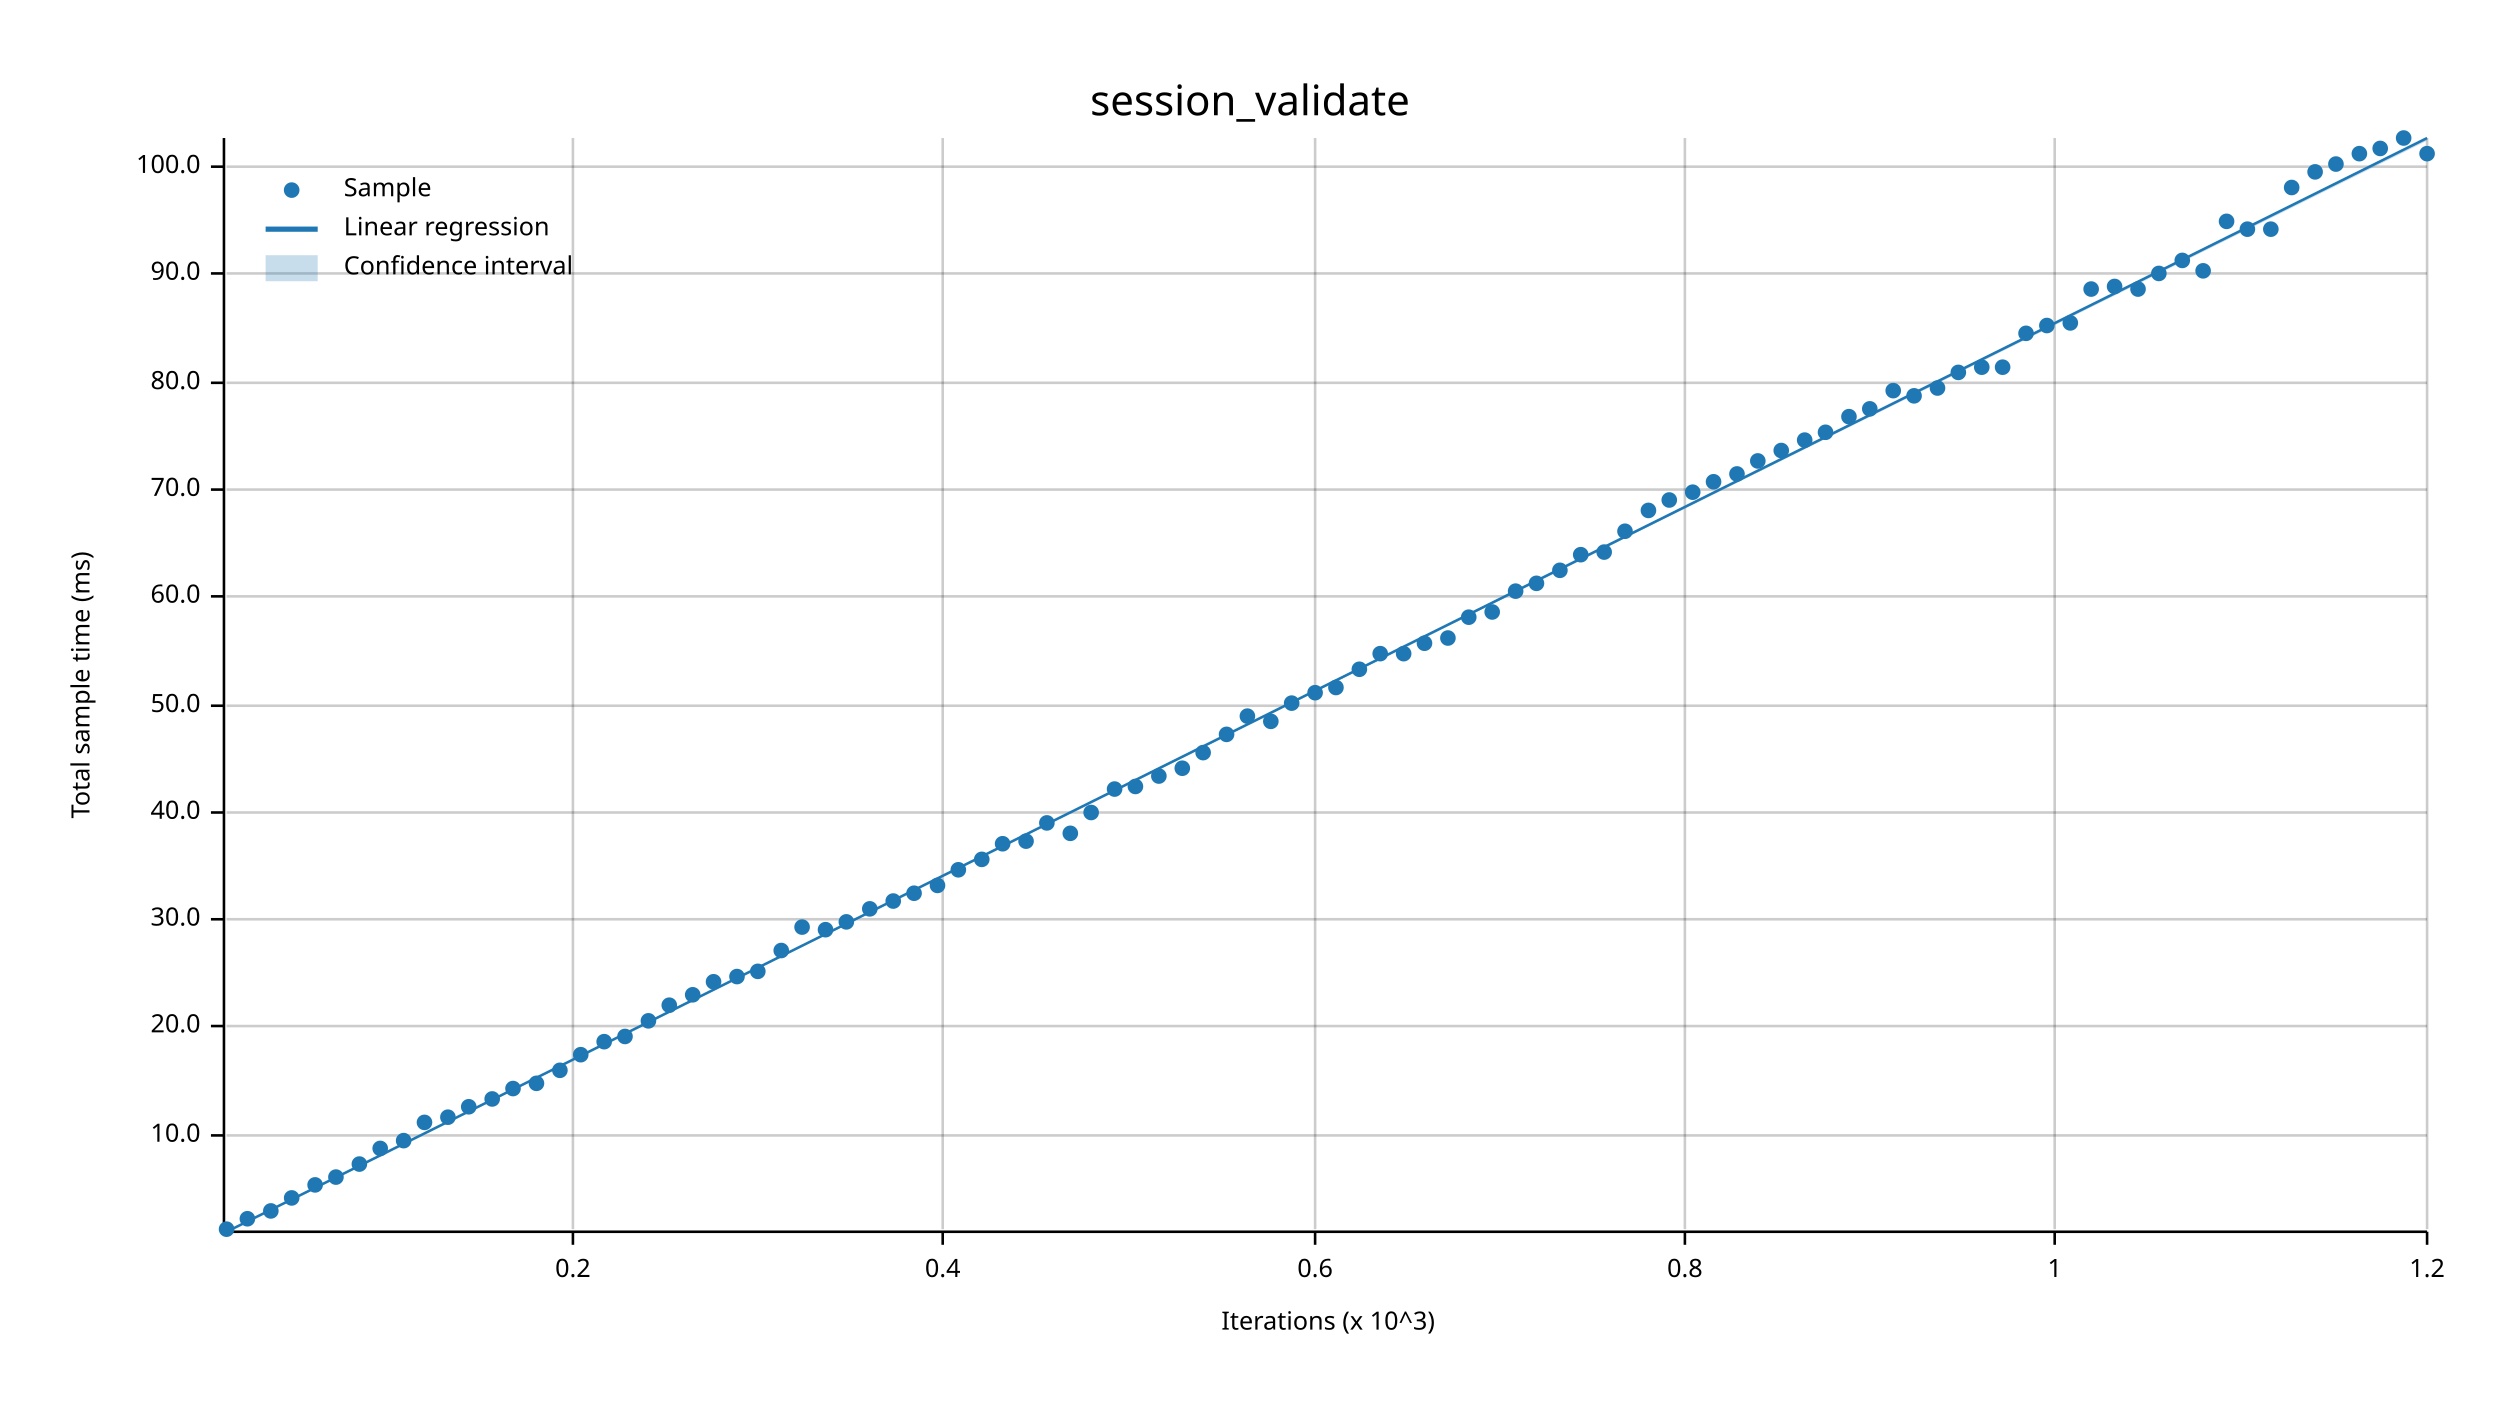
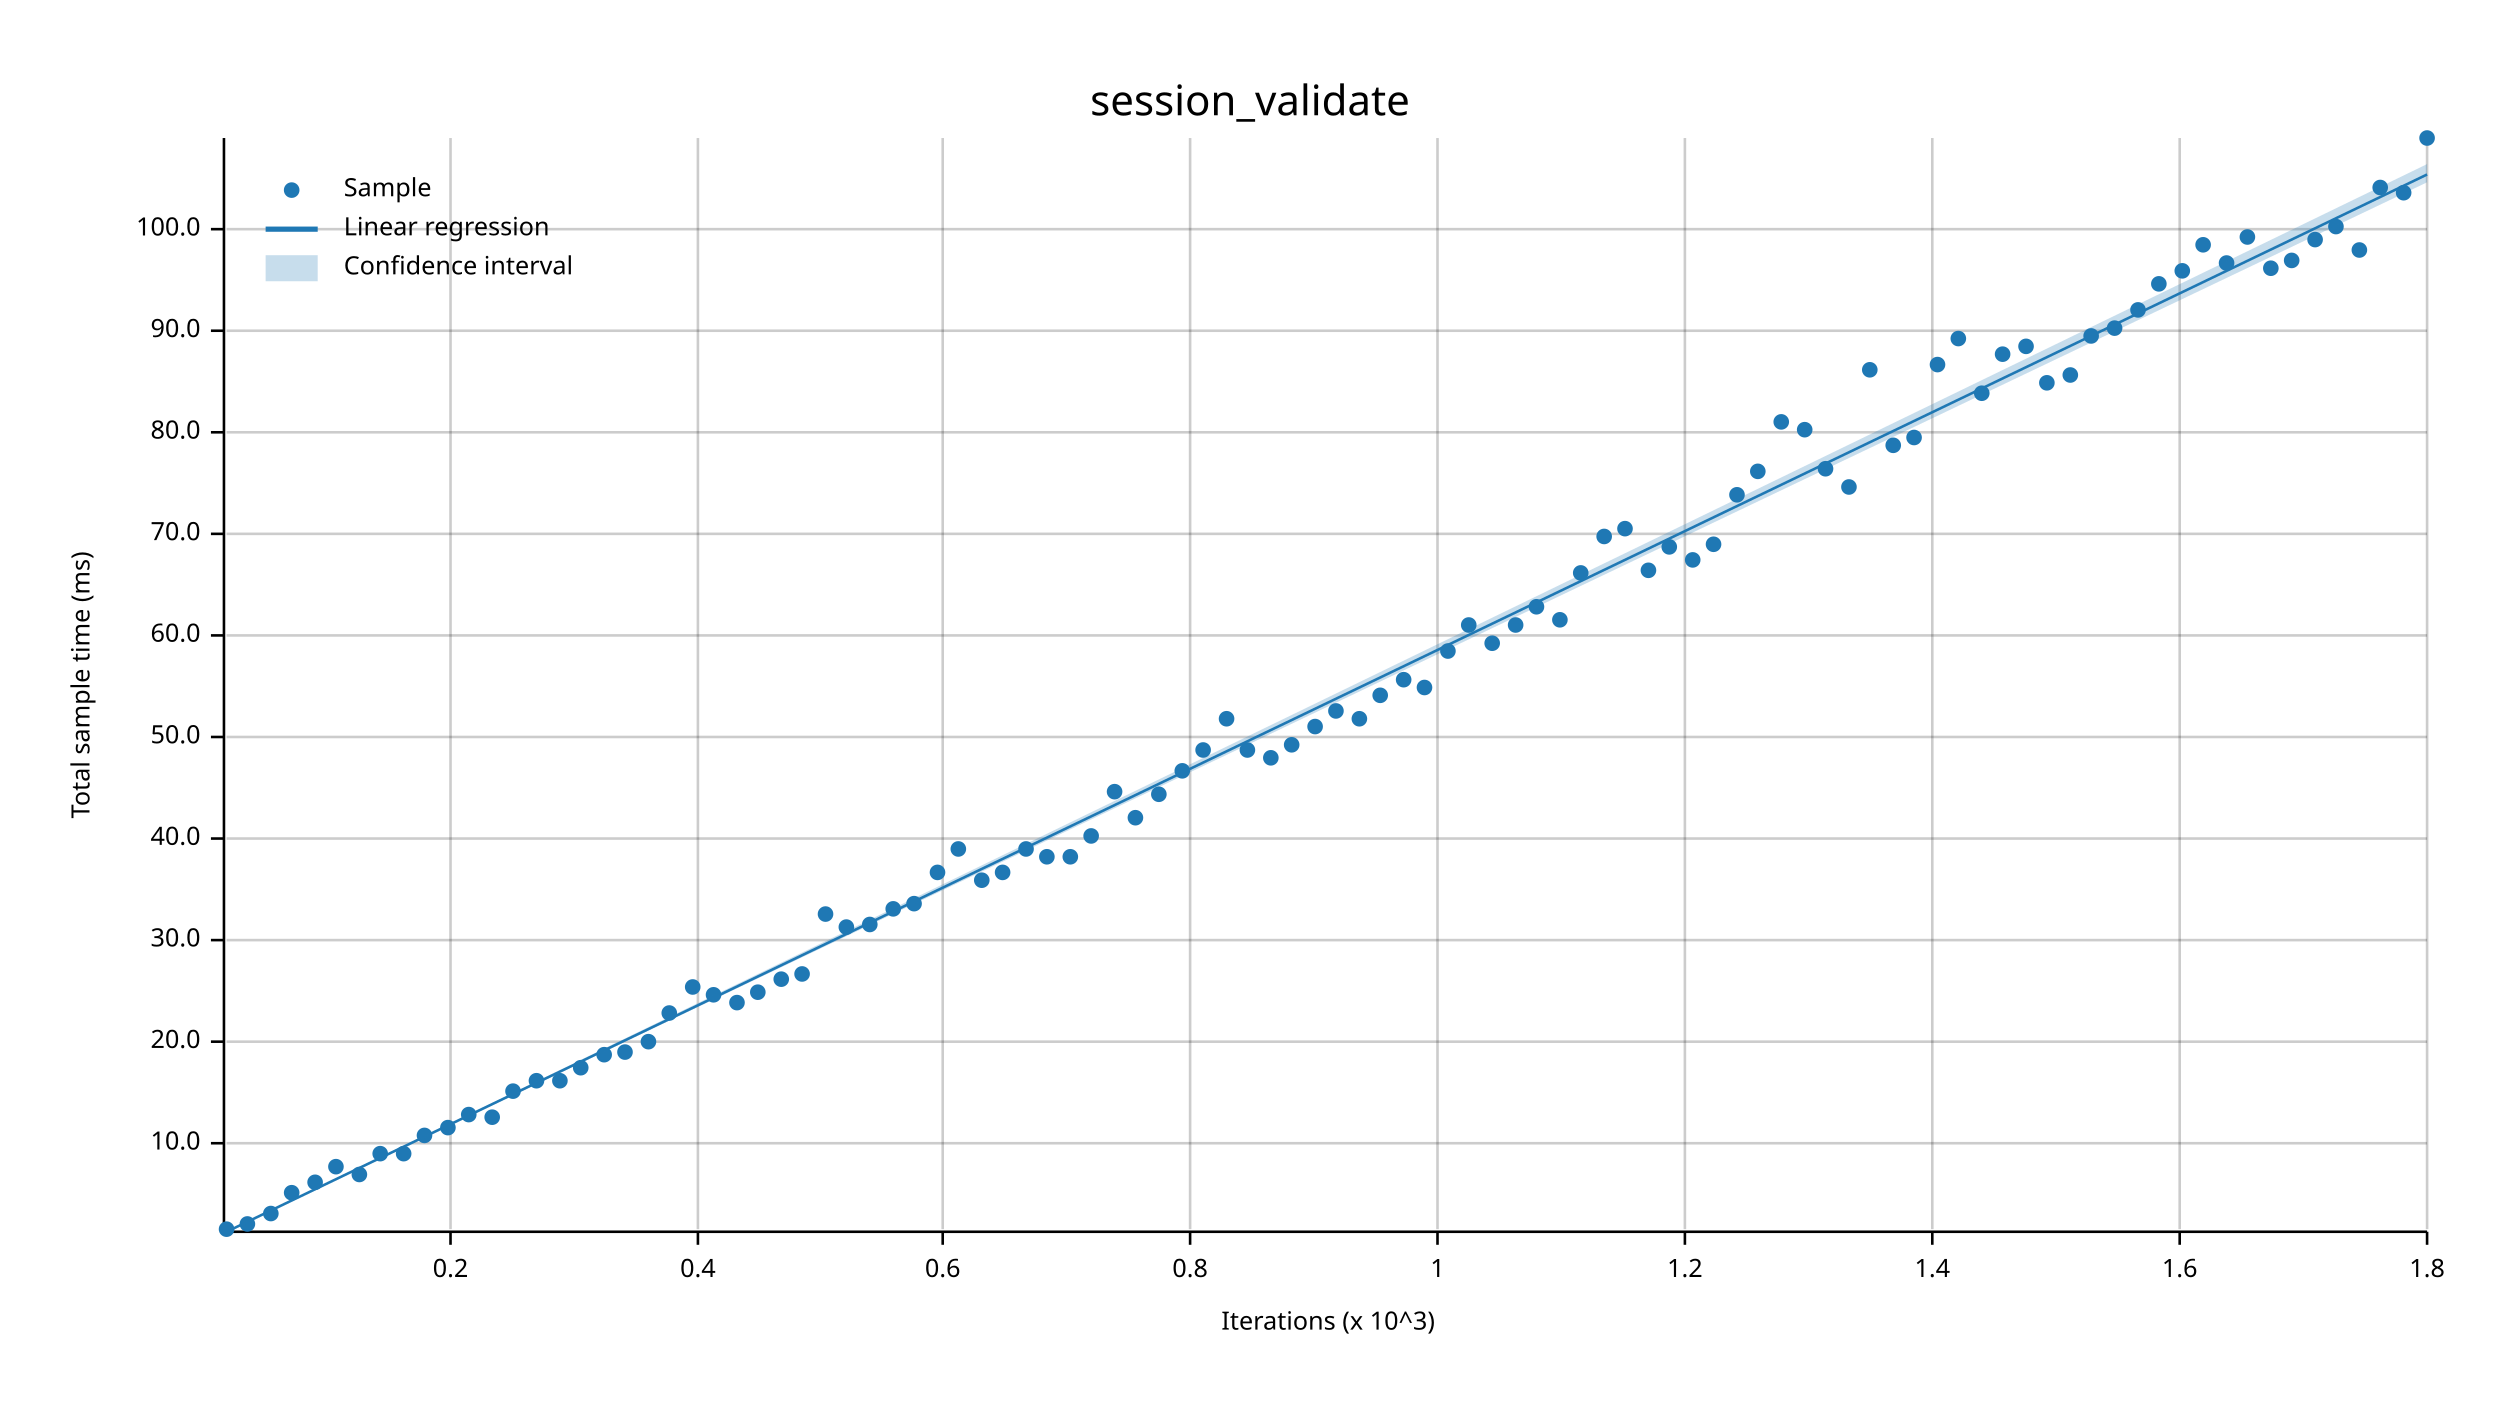
<svg xmlns="http://www.w3.org/2000/svg" width="960" height="540" viewBox="0 0 960 540">
  <text x="480" y="32" dy="0.76em" text-anchor="middle" font-family="sans-serif" font-size="16.129" opacity="1" fill="#000000">
session_validate
</text>
  <text x="27" y="263" dy="0.76em" text-anchor="middle" font-family="sans-serif" font-size="9.677" opacity="1" fill="#000000" transform="rotate(270, 27, 263)">
Total sample time (ms)
</text>
  <text x="510" y="513" dy="-0.5ex" text-anchor="middle" font-family="sans-serif" font-size="9.677" opacity="1" fill="#000000">
Iterations (x 10^3)
</text>
-   <line opacity="0.2" stroke="#000000" stroke-width="1" x1="220" y1="472" x2="220" y2="53" />
+   <line opacity="0.2" stroke="#000000" stroke-width="1" x1="173" y1="472" x2="173" y2="53" />
+   <line opacity="0.2" stroke="#000000" stroke-width="1" x1="268" y1="472" x2="268" y2="53" />
  <line opacity="0.2" stroke="#000000" stroke-width="1" x1="362" y1="472" x2="362" y2="53" />
-   <line opacity="0.2" stroke="#000000" stroke-width="1" x1="505" y1="472" x2="505" y2="53" />
+   <line opacity="0.2" stroke="#000000" stroke-width="1" x1="457" y1="472" x2="457" y2="53" />
+   <line opacity="0.2" stroke="#000000" stroke-width="1" x1="552" y1="472" x2="552" y2="53" />
  <line opacity="0.2" stroke="#000000" stroke-width="1" x1="647" y1="472" x2="647" y2="53" />
-   <line opacity="0.2" stroke="#000000" stroke-width="1" x1="789" y1="472" x2="789" y2="53" />
+   <line opacity="0.2" stroke="#000000" stroke-width="1" x1="742" y1="472" x2="742" y2="53" />
+   <line opacity="0.2" stroke="#000000" stroke-width="1" x1="837" y1="472" x2="837" y2="53" />
  <line opacity="0.2" stroke="#000000" stroke-width="1" x1="932" y1="472" x2="932" y2="53" />
-   <line opacity="0.2" stroke="#000000" stroke-width="1" x1="87" y1="436" x2="932" y2="436" />
-   <line opacity="0.2" stroke="#000000" stroke-width="1" x1="87" y1="394" x2="932" y2="394" />
-   <line opacity="0.2" stroke="#000000" stroke-width="1" x1="87" y1="353" x2="932" y2="353" />
-   <line opacity="0.2" stroke="#000000" stroke-width="1" x1="87" y1="312" x2="932" y2="312" />
-   <line opacity="0.2" stroke="#000000" stroke-width="1" x1="87" y1="271" x2="932" y2="271" />
-   <line opacity="0.2" stroke="#000000" stroke-width="1" x1="87" y1="229" x2="932" y2="229" />
-   <line opacity="0.2" stroke="#000000" stroke-width="1" x1="87" y1="188" x2="932" y2="188" />
-   <line opacity="0.2" stroke="#000000" stroke-width="1" x1="87" y1="147" x2="932" y2="147" />
-   <line opacity="0.2" stroke="#000000" stroke-width="1" x1="87" y1="105" x2="932" y2="105" />
-   <line opacity="0.2" stroke="#000000" stroke-width="1" x1="87" y1="64" x2="932" y2="64" />
+   <line opacity="0.2" stroke="#000000" stroke-width="1" x1="87" y1="439" x2="932" y2="439" />
+   <line opacity="0.2" stroke="#000000" stroke-width="1" x1="87" y1="400" x2="932" y2="400" />
+   <line opacity="0.2" stroke="#000000" stroke-width="1" x1="87" y1="361" x2="932" y2="361" />
+   <line opacity="0.2" stroke="#000000" stroke-width="1" x1="87" y1="322" x2="932" y2="322" />
+   <line opacity="0.2" stroke="#000000" stroke-width="1" x1="87" y1="283" x2="932" y2="283" />
+   <line opacity="0.2" stroke="#000000" stroke-width="1" x1="87" y1="244" x2="932" y2="244" />
+   <line opacity="0.2" stroke="#000000" stroke-width="1" x1="87" y1="205" x2="932" y2="205" />
+   <line opacity="0.2" stroke="#000000" stroke-width="1" x1="87" y1="166" x2="932" y2="166" />
+   <line opacity="0.2" stroke="#000000" stroke-width="1" x1="87" y1="127" x2="932" y2="127" />
+   <line opacity="0.2" stroke="#000000" stroke-width="1" x1="87" y1="88" x2="932" y2="88" />
  <polyline fill="none" opacity="1" stroke="#000000" stroke-width="1" points="86,53 86,472 " />
-   <text x="77" y="436" dy="0.5ex" text-anchor="end" font-family="sans-serif" font-size="9.677" opacity="1" fill="#000000">
+   <text x="77" y="439" dy="0.5ex" text-anchor="end" font-family="sans-serif" font-size="9.677" opacity="1" fill="#000000">
10.0
</text>
-   <polyline fill="none" opacity="1" stroke="#000000" stroke-width="1" points="81,436 86,436 " />
-   <text x="77" y="394" dy="0.5ex" text-anchor="end" font-family="sans-serif" font-size="9.677" opacity="1" fill="#000000">
+   <polyline fill="none" opacity="1" stroke="#000000" stroke-width="1" points="81,439 86,439 " />
+   <text x="77" y="400" dy="0.5ex" text-anchor="end" font-family="sans-serif" font-size="9.677" opacity="1" fill="#000000">
20.0
</text>
-   <polyline fill="none" opacity="1" stroke="#000000" stroke-width="1" points="81,394 86,394 " />
-   <text x="77" y="353" dy="0.5ex" text-anchor="end" font-family="sans-serif" font-size="9.677" opacity="1" fill="#000000">
+   <polyline fill="none" opacity="1" stroke="#000000" stroke-width="1" points="81,400 86,400 " />
+   <text x="77" y="361" dy="0.5ex" text-anchor="end" font-family="sans-serif" font-size="9.677" opacity="1" fill="#000000">
30.0
</text>
-   <polyline fill="none" opacity="1" stroke="#000000" stroke-width="1" points="81,353 86,353 " />
-   <text x="77" y="312" dy="0.5ex" text-anchor="end" font-family="sans-serif" font-size="9.677" opacity="1" fill="#000000">
+   <polyline fill="none" opacity="1" stroke="#000000" stroke-width="1" points="81,361 86,361 " />
+   <text x="77" y="322" dy="0.5ex" text-anchor="end" font-family="sans-serif" font-size="9.677" opacity="1" fill="#000000">
40.0
</text>
-   <polyline fill="none" opacity="1" stroke="#000000" stroke-width="1" points="81,312 86,312 " />
-   <text x="77" y="271" dy="0.5ex" text-anchor="end" font-family="sans-serif" font-size="9.677" opacity="1" fill="#000000">
+   <polyline fill="none" opacity="1" stroke="#000000" stroke-width="1" points="81,322 86,322 " />
+   <text x="77" y="283" dy="0.5ex" text-anchor="end" font-family="sans-serif" font-size="9.677" opacity="1" fill="#000000">
50.0
</text>
-   <polyline fill="none" opacity="1" stroke="#000000" stroke-width="1" points="81,271 86,271 " />
-   <text x="77" y="229" dy="0.5ex" text-anchor="end" font-family="sans-serif" font-size="9.677" opacity="1" fill="#000000">
+   <polyline fill="none" opacity="1" stroke="#000000" stroke-width="1" points="81,283 86,283 " />
+   <text x="77" y="244" dy="0.5ex" text-anchor="end" font-family="sans-serif" font-size="9.677" opacity="1" fill="#000000">
60.0
</text>
-   <polyline fill="none" opacity="1" stroke="#000000" stroke-width="1" points="81,229 86,229 " />
-   <text x="77" y="188" dy="0.5ex" text-anchor="end" font-family="sans-serif" font-size="9.677" opacity="1" fill="#000000">
+   <polyline fill="none" opacity="1" stroke="#000000" stroke-width="1" points="81,244 86,244 " />
+   <text x="77" y="205" dy="0.5ex" text-anchor="end" font-family="sans-serif" font-size="9.677" opacity="1" fill="#000000">
70.0
</text>
-   <polyline fill="none" opacity="1" stroke="#000000" stroke-width="1" points="81,188 86,188 " />
-   <text x="77" y="147" dy="0.5ex" text-anchor="end" font-family="sans-serif" font-size="9.677" opacity="1" fill="#000000">
+   <polyline fill="none" opacity="1" stroke="#000000" stroke-width="1" points="81,205 86,205 " />
+   <text x="77" y="166" dy="0.5ex" text-anchor="end" font-family="sans-serif" font-size="9.677" opacity="1" fill="#000000">
80.0
</text>
-   <polyline fill="none" opacity="1" stroke="#000000" stroke-width="1" points="81,147 86,147 " />
-   <text x="77" y="105" dy="0.5ex" text-anchor="end" font-family="sans-serif" font-size="9.677" opacity="1" fill="#000000">
+   <polyline fill="none" opacity="1" stroke="#000000" stroke-width="1" points="81,166 86,166 " />
+   <text x="77" y="127" dy="0.5ex" text-anchor="end" font-family="sans-serif" font-size="9.677" opacity="1" fill="#000000">
90.0
</text>
-   <polyline fill="none" opacity="1" stroke="#000000" stroke-width="1" points="81,105 86,105 " />
-   <text x="77" y="64" dy="0.5ex" text-anchor="end" font-family="sans-serif" font-size="9.677" opacity="1" fill="#000000">
+   <polyline fill="none" opacity="1" stroke="#000000" stroke-width="1" points="81,127 86,127 " />
+   <text x="77" y="88" dy="0.5ex" text-anchor="end" font-family="sans-serif" font-size="9.677" opacity="1" fill="#000000">
100.0
</text>
-   <polyline fill="none" opacity="1" stroke="#000000" stroke-width="1" points="81,64 86,64 " />
+   <polyline fill="none" opacity="1" stroke="#000000" stroke-width="1" points="81,88 86,88 " />
  <polyline fill="none" opacity="1" stroke="#000000" stroke-width="1" points="87,473 932,473 " />
-   <text x="220" y="483" dy="0.76em" text-anchor="middle" font-family="sans-serif" font-size="9.677" opacity="1" fill="#000000">
+   <text x="173" y="483" dy="0.76em" text-anchor="middle" font-family="sans-serif" font-size="9.677" opacity="1" fill="#000000">
0.2
</text>
-   <polyline fill="none" opacity="1" stroke="#000000" stroke-width="1" points="220,473 220,478 " />
+   <polyline fill="none" opacity="1" stroke="#000000" stroke-width="1" points="173,473 173,478 " />
+   <text x="268" y="483" dy="0.76em" text-anchor="middle" font-family="sans-serif" font-size="9.677" opacity="1" fill="#000000">
+ 0.4
+ </text>
+   <polyline fill="none" opacity="1" stroke="#000000" stroke-width="1" points="268,473 268,478 " />
  <text x="362" y="483" dy="0.76em" text-anchor="middle" font-family="sans-serif" font-size="9.677" opacity="1" fill="#000000">
- 0.4
+ 0.6
</text>
  <polyline fill="none" opacity="1" stroke="#000000" stroke-width="1" points="362,473 362,478 " />
-   <text x="505" y="483" dy="0.76em" text-anchor="middle" font-family="sans-serif" font-size="9.677" opacity="1" fill="#000000">
- 0.6
- </text>
-   <polyline fill="none" opacity="1" stroke="#000000" stroke-width="1" points="505,473 505,478 " />
+   <text x="457" y="483" dy="0.76em" text-anchor="middle" font-family="sans-serif" font-size="9.677" opacity="1" fill="#000000">
+ 0.8
+ </text>
+   <polyline fill="none" opacity="1" stroke="#000000" stroke-width="1" points="457,473 457,478 " />
+   <text x="552" y="483" dy="0.76em" text-anchor="middle" font-family="sans-serif" font-size="9.677" opacity="1" fill="#000000">
+ 1
+ </text>
+   <polyline fill="none" opacity="1" stroke="#000000" stroke-width="1" points="552,473 552,478 " />
  <text x="647" y="483" dy="0.76em" text-anchor="middle" font-family="sans-serif" font-size="9.677" opacity="1" fill="#000000">
- 0.8
+ 1.2
</text>
  <polyline fill="none" opacity="1" stroke="#000000" stroke-width="1" points="647,473 647,478 " />
-   <text x="789" y="483" dy="0.76em" text-anchor="middle" font-family="sans-serif" font-size="9.677" opacity="1" fill="#000000">
- 1
- </text>
-   <polyline fill="none" opacity="1" stroke="#000000" stroke-width="1" points="789,473 789,478 " />
+   <text x="742" y="483" dy="0.76em" text-anchor="middle" font-family="sans-serif" font-size="9.677" opacity="1" fill="#000000">
+ 1.4
+ </text>
+   <polyline fill="none" opacity="1" stroke="#000000" stroke-width="1" points="742,473 742,478 " />
+   <text x="837" y="483" dy="0.76em" text-anchor="middle" font-family="sans-serif" font-size="9.677" opacity="1" fill="#000000">
+ 1.6
+ </text>
+   <polyline fill="none" opacity="1" stroke="#000000" stroke-width="1" points="837,473 837,478 " />
  <text x="932" y="483" dy="0.76em" text-anchor="middle" font-family="sans-serif" font-size="9.677" opacity="1" fill="#000000">
- 1.2
+ 1.8
</text>
  <polyline fill="none" opacity="1" stroke="#000000" stroke-width="1" points="932,473 932,478 " />
  <circle cx="87" cy="472" r="3" opacity="1" fill="#1F78B4" stroke="none" stroke-width="1" />
-   <circle cx="95" cy="468" r="3" opacity="1" fill="#1F78B4" stroke="none" stroke-width="1" />
-   <circle cx="104" cy="465" r="3" opacity="1" fill="#1F78B4" stroke="none" stroke-width="1" />
-   <circle cx="112" cy="460" r="3" opacity="1" fill="#1F78B4" stroke="none" stroke-width="1" />
-   <circle cx="121" cy="455" r="3" opacity="1" fill="#1F78B4" stroke="none" stroke-width="1" />
-   <circle cx="129" cy="452" r="3" opacity="1" fill="#1F78B4" stroke="none" stroke-width="1" />
-   <circle cx="138" cy="447" r="3" opacity="1" fill="#1F78B4" stroke="none" stroke-width="1" />
-   <circle cx="146" cy="441" r="3" opacity="1" fill="#1F78B4" stroke="none" stroke-width="1" />
-   <circle cx="155" cy="438" r="3" opacity="1" fill="#1F78B4" stroke="none" stroke-width="1" />
-   <circle cx="163" cy="431" r="3" opacity="1" fill="#1F78B4" stroke="none" stroke-width="1" />
-   <circle cx="172" cy="429" r="3" opacity="1" fill="#1F78B4" stroke="none" stroke-width="1" />
-   <circle cx="180" cy="425" r="3" opacity="1" fill="#1F78B4" stroke="none" stroke-width="1" />
-   <circle cx="189" cy="422" r="3" opacity="1" fill="#1F78B4" stroke="none" stroke-width="1" />
-   <circle cx="197" cy="418" r="3" opacity="1" fill="#1F78B4" stroke="none" stroke-width="1" />
-   <circle cx="206" cy="416" r="3" opacity="1" fill="#1F78B4" stroke="none" stroke-width="1" />
-   <circle cx="215" cy="411" r="3" opacity="1" fill="#1F78B4" stroke="none" stroke-width="1" />
-   <circle cx="223" cy="405" r="3" opacity="1" fill="#1F78B4" stroke="none" stroke-width="1" />
-   <circle cx="232" cy="400" r="3" opacity="1" fill="#1F78B4" stroke="none" stroke-width="1" />
-   <circle cx="240" cy="398" r="3" opacity="1" fill="#1F78B4" stroke="none" stroke-width="1" />
-   <circle cx="249" cy="392" r="3" opacity="1" fill="#1F78B4" stroke="none" stroke-width="1" />
-   <circle cx="257" cy="386" r="3" opacity="1" fill="#1F78B4" stroke="none" stroke-width="1" />
-   <circle cx="266" cy="382" r="3" opacity="1" fill="#1F78B4" stroke="none" stroke-width="1" />
-   <circle cx="274" cy="377" r="3" opacity="1" fill="#1F78B4" stroke="none" stroke-width="1" />
-   <circle cx="283" cy="375" r="3" opacity="1" fill="#1F78B4" stroke="none" stroke-width="1" />
-   <circle cx="291" cy="373" r="3" opacity="1" fill="#1F78B4" stroke="none" stroke-width="1" />
-   <circle cx="300" cy="365" r="3" opacity="1" fill="#1F78B4" stroke="none" stroke-width="1" />
-   <circle cx="308" cy="356" r="3" opacity="1" fill="#1F78B4" stroke="none" stroke-width="1" />
-   <circle cx="317" cy="357" r="3" opacity="1" fill="#1F78B4" stroke="none" stroke-width="1" />
-   <circle cx="325" cy="354" r="3" opacity="1" fill="#1F78B4" stroke="none" stroke-width="1" />
-   <circle cx="334" cy="349" r="3" opacity="1" fill="#1F78B4" stroke="none" stroke-width="1" />
-   <circle cx="343" cy="346" r="3" opacity="1" fill="#1F78B4" stroke="none" stroke-width="1" />
-   <circle cx="351" cy="343" r="3" opacity="1" fill="#1F78B4" stroke="none" stroke-width="1" />
-   <circle cx="360" cy="340" r="3" opacity="1" fill="#1F78B4" stroke="none" stroke-width="1" />
-   <circle cx="368" cy="334" r="3" opacity="1" fill="#1F78B4" stroke="none" stroke-width="1" />
-   <circle cx="377" cy="330" r="3" opacity="1" fill="#1F78B4" stroke="none" stroke-width="1" />
-   <circle cx="385" cy="324" r="3" opacity="1" fill="#1F78B4" stroke="none" stroke-width="1" />
-   <circle cx="394" cy="323" r="3" opacity="1" fill="#1F78B4" stroke="none" stroke-width="1" />
-   <circle cx="402" cy="316" r="3" opacity="1" fill="#1F78B4" stroke="none" stroke-width="1" />
-   <circle cx="411" cy="320" r="3" opacity="1" fill="#1F78B4" stroke="none" stroke-width="1" />
-   <circle cx="419" cy="312" r="3" opacity="1" fill="#1F78B4" stroke="none" stroke-width="1" />
-   <circle cx="428" cy="303" r="3" opacity="1" fill="#1F78B4" stroke="none" stroke-width="1" />
-   <circle cx="436" cy="302" r="3" opacity="1" fill="#1F78B4" stroke="none" stroke-width="1" />
-   <circle cx="445" cy="298" r="3" opacity="1" fill="#1F78B4" stroke="none" stroke-width="1" />
-   <circle cx="454" cy="295" r="3" opacity="1" fill="#1F78B4" stroke="none" stroke-width="1" />
-   <circle cx="462" cy="289" r="3" opacity="1" fill="#1F78B4" stroke="none" stroke-width="1" />
-   <circle cx="471" cy="282" r="3" opacity="1" fill="#1F78B4" stroke="none" stroke-width="1" />
-   <circle cx="479" cy="275" r="3" opacity="1" fill="#1F78B4" stroke="none" stroke-width="1" />
-   <circle cx="488" cy="277" r="3" opacity="1" fill="#1F78B4" stroke="none" stroke-width="1" />
-   <circle cx="496" cy="270" r="3" opacity="1" fill="#1F78B4" stroke="none" stroke-width="1" />
-   <circle cx="505" cy="266" r="3" opacity="1" fill="#1F78B4" stroke="none" stroke-width="1" />
-   <circle cx="513" cy="264" r="3" opacity="1" fill="#1F78B4" stroke="none" stroke-width="1" />
-   <circle cx="522" cy="257" r="3" opacity="1" fill="#1F78B4" stroke="none" stroke-width="1" />
-   <circle cx="530" cy="251" r="3" opacity="1" fill="#1F78B4" stroke="none" stroke-width="1" />
-   <circle cx="539" cy="251" r="3" opacity="1" fill="#1F78B4" stroke="none" stroke-width="1" />
-   <circle cx="547" cy="247" r="3" opacity="1" fill="#1F78B4" stroke="none" stroke-width="1" />
-   <circle cx="556" cy="245" r="3" opacity="1" fill="#1F78B4" stroke="none" stroke-width="1" />
-   <circle cx="564" cy="237" r="3" opacity="1" fill="#1F78B4" stroke="none" stroke-width="1" />
-   <circle cx="573" cy="235" r="3" opacity="1" fill="#1F78B4" stroke="none" stroke-width="1" />
-   <circle cx="582" cy="227" r="3" opacity="1" fill="#1F78B4" stroke="none" stroke-width="1" />
-   <circle cx="590" cy="224" r="3" opacity="1" fill="#1F78B4" stroke="none" stroke-width="1" />
-   <circle cx="599" cy="219" r="3" opacity="1" fill="#1F78B4" stroke="none" stroke-width="1" />
-   <circle cx="607" cy="213" r="3" opacity="1" fill="#1F78B4" stroke="none" stroke-width="1" />
-   <circle cx="616" cy="212" r="3" opacity="1" fill="#1F78B4" stroke="none" stroke-width="1" />
-   <circle cx="624" cy="204" r="3" opacity="1" fill="#1F78B4" stroke="none" stroke-width="1" />
-   <circle cx="633" cy="196" r="3" opacity="1" fill="#1F78B4" stroke="none" stroke-width="1" />
-   <circle cx="641" cy="192" r="3" opacity="1" fill="#1F78B4" stroke="none" stroke-width="1" />
-   <circle cx="650" cy="189" r="3" opacity="1" fill="#1F78B4" stroke="none" stroke-width="1" />
-   <circle cx="658" cy="185" r="3" opacity="1" fill="#1F78B4" stroke="none" stroke-width="1" />
-   <circle cx="667" cy="182" r="3" opacity="1" fill="#1F78B4" stroke="none" stroke-width="1" />
-   <circle cx="675" cy="177" r="3" opacity="1" fill="#1F78B4" stroke="none" stroke-width="1" />
-   <circle cx="684" cy="173" r="3" opacity="1" fill="#1F78B4" stroke="none" stroke-width="1" />
-   <circle cx="693" cy="169" r="3" opacity="1" fill="#1F78B4" stroke="none" stroke-width="1" />
-   <circle cx="701" cy="166" r="3" opacity="1" fill="#1F78B4" stroke="none" stroke-width="1" />
-   <circle cx="710" cy="160" r="3" opacity="1" fill="#1F78B4" stroke="none" stroke-width="1" />
-   <circle cx="718" cy="157" r="3" opacity="1" fill="#1F78B4" stroke="none" stroke-width="1" />
-   <circle cx="727" cy="150" r="3" opacity="1" fill="#1F78B4" stroke="none" stroke-width="1" />
-   <circle cx="735" cy="152" r="3" opacity="1" fill="#1F78B4" stroke="none" stroke-width="1" />
-   <circle cx="744" cy="149" r="3" opacity="1" fill="#1F78B4" stroke="none" stroke-width="1" />
-   <circle cx="752" cy="143" r="3" opacity="1" fill="#1F78B4" stroke="none" stroke-width="1" />
-   <circle cx="761" cy="141" r="3" opacity="1" fill="#1F78B4" stroke="none" stroke-width="1" />
-   <circle cx="769" cy="141" r="3" opacity="1" fill="#1F78B4" stroke="none" stroke-width="1" />
-   <circle cx="778" cy="128" r="3" opacity="1" fill="#1F78B4" stroke="none" stroke-width="1" />
-   <circle cx="786" cy="125" r="3" opacity="1" fill="#1F78B4" stroke="none" stroke-width="1" />
-   <circle cx="795" cy="124" r="3" opacity="1" fill="#1F78B4" stroke="none" stroke-width="1" />
-   <circle cx="803" cy="111" r="3" opacity="1" fill="#1F78B4" stroke="none" stroke-width="1" />
-   <circle cx="812" cy="110" r="3" opacity="1" fill="#1F78B4" stroke="none" stroke-width="1" />
-   <circle cx="821" cy="111" r="3" opacity="1" fill="#1F78B4" stroke="none" stroke-width="1" />
-   <circle cx="829" cy="105" r="3" opacity="1" fill="#1F78B4" stroke="none" stroke-width="1" />
-   <circle cx="838" cy="100" r="3" opacity="1" fill="#1F78B4" stroke="none" stroke-width="1" />
-   <circle cx="846" cy="104" r="3" opacity="1" fill="#1F78B4" stroke="none" stroke-width="1" />
-   <circle cx="855" cy="85" r="3" opacity="1" fill="#1F78B4" stroke="none" stroke-width="1" />
-   <circle cx="863" cy="88" r="3" opacity="1" fill="#1F78B4" stroke="none" stroke-width="1" />
-   <circle cx="872" cy="88" r="3" opacity="1" fill="#1F78B4" stroke="none" stroke-width="1" />
-   <circle cx="880" cy="72" r="3" opacity="1" fill="#1F78B4" stroke="none" stroke-width="1" />
-   <circle cx="889" cy="66" r="3" opacity="1" fill="#1F78B4" stroke="none" stroke-width="1" />
-   <circle cx="897" cy="63" r="3" opacity="1" fill="#1F78B4" stroke="none" stroke-width="1" />
-   <circle cx="906" cy="59" r="3" opacity="1" fill="#1F78B4" stroke="none" stroke-width="1" />
-   <circle cx="914" cy="57" r="3" opacity="1" fill="#1F78B4" stroke="none" stroke-width="1" />
-   <circle cx="923" cy="53" r="3" opacity="1" fill="#1F78B4" stroke="none" stroke-width="1" />
-   <circle cx="932" cy="59" r="3" opacity="1" fill="#1F78B4" stroke="none" stroke-width="1" />
-   <polyline fill="none" opacity="1" stroke="#1F78B4" stroke-width="1" points="87,473 932,53 " />
-   <polygon opacity="0.25" fill="#1F78B4" points="87,473 932,54 932,53 " />
+   <circle cx="95" cy="470" r="3" opacity="1" fill="#1F78B4" stroke="none" stroke-width="1" />
+   <circle cx="104" cy="466" r="3" opacity="1" fill="#1F78B4" stroke="none" stroke-width="1" />
+   <circle cx="112" cy="458" r="3" opacity="1" fill="#1F78B4" stroke="none" stroke-width="1" />
+   <circle cx="121" cy="454" r="3" opacity="1" fill="#1F78B4" stroke="none" stroke-width="1" />
+   <circle cx="129" cy="448" r="3" opacity="1" fill="#1F78B4" stroke="none" stroke-width="1" />
+   <circle cx="138" cy="451" r="3" opacity="1" fill="#1F78B4" stroke="none" stroke-width="1" />
+   <circle cx="146" cy="443" r="3" opacity="1" fill="#1F78B4" stroke="none" stroke-width="1" />
+   <circle cx="155" cy="443" r="3" opacity="1" fill="#1F78B4" stroke="none" stroke-width="1" />
+   <circle cx="163" cy="436" r="3" opacity="1" fill="#1F78B4" stroke="none" stroke-width="1" />
+   <circle cx="172" cy="433" r="3" opacity="1" fill="#1F78B4" stroke="none" stroke-width="1" />
+   <circle cx="180" cy="428" r="3" opacity="1" fill="#1F78B4" stroke="none" stroke-width="1" />
+   <circle cx="189" cy="429" r="3" opacity="1" fill="#1F78B4" stroke="none" stroke-width="1" />
+   <circle cx="197" cy="419" r="3" opacity="1" fill="#1F78B4" stroke="none" stroke-width="1" />
+   <circle cx="206" cy="415" r="3" opacity="1" fill="#1F78B4" stroke="none" stroke-width="1" />
+   <circle cx="215" cy="415" r="3" opacity="1" fill="#1F78B4" stroke="none" stroke-width="1" />
+   <circle cx="223" cy="410" r="3" opacity="1" fill="#1F78B4" stroke="none" stroke-width="1" />
+   <circle cx="232" cy="405" r="3" opacity="1" fill="#1F78B4" stroke="none" stroke-width="1" />
+   <circle cx="240" cy="404" r="3" opacity="1" fill="#1F78B4" stroke="none" stroke-width="1" />
+   <circle cx="249" cy="400" r="3" opacity="1" fill="#1F78B4" stroke="none" stroke-width="1" />
+   <circle cx="257" cy="389" r="3" opacity="1" fill="#1F78B4" stroke="none" stroke-width="1" />
+   <circle cx="266" cy="379" r="3" opacity="1" fill="#1F78B4" stroke="none" stroke-width="1" />
+   <circle cx="274" cy="382" r="3" opacity="1" fill="#1F78B4" stroke="none" stroke-width="1" />
+   <circle cx="283" cy="385" r="3" opacity="1" fill="#1F78B4" stroke="none" stroke-width="1" />
+   <circle cx="291" cy="381" r="3" opacity="1" fill="#1F78B4" stroke="none" stroke-width="1" />
+   <circle cx="300" cy="376" r="3" opacity="1" fill="#1F78B4" stroke="none" stroke-width="1" />
+   <circle cx="308" cy="374" r="3" opacity="1" fill="#1F78B4" stroke="none" stroke-width="1" />
+   <circle cx="317" cy="351" r="3" opacity="1" fill="#1F78B4" stroke="none" stroke-width="1" />
+   <circle cx="325" cy="356" r="3" opacity="1" fill="#1F78B4" stroke="none" stroke-width="1" />
+   <circle cx="334" cy="355" r="3" opacity="1" fill="#1F78B4" stroke="none" stroke-width="1" />
+   <circle cx="343" cy="349" r="3" opacity="1" fill="#1F78B4" stroke="none" stroke-width="1" />
+   <circle cx="351" cy="347" r="3" opacity="1" fill="#1F78B4" stroke="none" stroke-width="1" />
+   <circle cx="360" cy="335" r="3" opacity="1" fill="#1F78B4" stroke="none" stroke-width="1" />
+   <circle cx="368" cy="326" r="3" opacity="1" fill="#1F78B4" stroke="none" stroke-width="1" />
+   <circle cx="377" cy="338" r="3" opacity="1" fill="#1F78B4" stroke="none" stroke-width="1" />
+   <circle cx="385" cy="335" r="3" opacity="1" fill="#1F78B4" stroke="none" stroke-width="1" />
+   <circle cx="394" cy="326" r="3" opacity="1" fill="#1F78B4" stroke="none" stroke-width="1" />
+   <circle cx="402" cy="329" r="3" opacity="1" fill="#1F78B4" stroke="none" stroke-width="1" />
+   <circle cx="411" cy="329" r="3" opacity="1" fill="#1F78B4" stroke="none" stroke-width="1" />
+   <circle cx="419" cy="321" r="3" opacity="1" fill="#1F78B4" stroke="none" stroke-width="1" />
+   <circle cx="428" cy="304" r="3" opacity="1" fill="#1F78B4" stroke="none" stroke-width="1" />
+   <circle cx="436" cy="314" r="3" opacity="1" fill="#1F78B4" stroke="none" stroke-width="1" />
+   <circle cx="445" cy="305" r="3" opacity="1" fill="#1F78B4" stroke="none" stroke-width="1" />
+   <circle cx="454" cy="296" r="3" opacity="1" fill="#1F78B4" stroke="none" stroke-width="1" />
+   <circle cx="462" cy="288" r="3" opacity="1" fill="#1F78B4" stroke="none" stroke-width="1" />
+   <circle cx="471" cy="276" r="3" opacity="1" fill="#1F78B4" stroke="none" stroke-width="1" />
+   <circle cx="479" cy="288" r="3" opacity="1" fill="#1F78B4" stroke="none" stroke-width="1" />
+   <circle cx="488" cy="291" r="3" opacity="1" fill="#1F78B4" stroke="none" stroke-width="1" />
+   <circle cx="496" cy="286" r="3" opacity="1" fill="#1F78B4" stroke="none" stroke-width="1" />
+   <circle cx="505" cy="279" r="3" opacity="1" fill="#1F78B4" stroke="none" stroke-width="1" />
+   <circle cx="513" cy="273" r="3" opacity="1" fill="#1F78B4" stroke="none" stroke-width="1" />
+   <circle cx="522" cy="276" r="3" opacity="1" fill="#1F78B4" stroke="none" stroke-width="1" />
+   <circle cx="530" cy="267" r="3" opacity="1" fill="#1F78B4" stroke="none" stroke-width="1" />
+   <circle cx="539" cy="261" r="3" opacity="1" fill="#1F78B4" stroke="none" stroke-width="1" />
+   <circle cx="547" cy="264" r="3" opacity="1" fill="#1F78B4" stroke="none" stroke-width="1" />
+   <circle cx="556" cy="250" r="3" opacity="1" fill="#1F78B4" stroke="none" stroke-width="1" />
+   <circle cx="564" cy="240" r="3" opacity="1" fill="#1F78B4" stroke="none" stroke-width="1" />
+   <circle cx="573" cy="247" r="3" opacity="1" fill="#1F78B4" stroke="none" stroke-width="1" />
+   <circle cx="582" cy="240" r="3" opacity="1" fill="#1F78B4" stroke="none" stroke-width="1" />
+   <circle cx="590" cy="233" r="3" opacity="1" fill="#1F78B4" stroke="none" stroke-width="1" />
+   <circle cx="599" cy="238" r="3" opacity="1" fill="#1F78B4" stroke="none" stroke-width="1" />
+   <circle cx="607" cy="220" r="3" opacity="1" fill="#1F78B4" stroke="none" stroke-width="1" />
+   <circle cx="616" cy="206" r="3" opacity="1" fill="#1F78B4" stroke="none" stroke-width="1" />
+   <circle cx="624" cy="203" r="3" opacity="1" fill="#1F78B4" stroke="none" stroke-width="1" />
+   <circle cx="633" cy="219" r="3" opacity="1" fill="#1F78B4" stroke="none" stroke-width="1" />
+   <circle cx="641" cy="210" r="3" opacity="1" fill="#1F78B4" stroke="none" stroke-width="1" />
+   <circle cx="650" cy="215" r="3" opacity="1" fill="#1F78B4" stroke="none" stroke-width="1" />
+   <circle cx="658" cy="209" r="3" opacity="1" fill="#1F78B4" stroke="none" stroke-width="1" />
+   <circle cx="667" cy="190" r="3" opacity="1" fill="#1F78B4" stroke="none" stroke-width="1" />
+   <circle cx="675" cy="181" r="3" opacity="1" fill="#1F78B4" stroke="none" stroke-width="1" />
+   <circle cx="684" cy="162" r="3" opacity="1" fill="#1F78B4" stroke="none" stroke-width="1" />
+   <circle cx="693" cy="165" r="3" opacity="1" fill="#1F78B4" stroke="none" stroke-width="1" />
+   <circle cx="701" cy="180" r="3" opacity="1" fill="#1F78B4" stroke="none" stroke-width="1" />
+   <circle cx="710" cy="187" r="3" opacity="1" fill="#1F78B4" stroke="none" stroke-width="1" />
+   <circle cx="718" cy="142" r="3" opacity="1" fill="#1F78B4" stroke="none" stroke-width="1" />
+   <circle cx="727" cy="171" r="3" opacity="1" fill="#1F78B4" stroke="none" stroke-width="1" />
+   <circle cx="735" cy="168" r="3" opacity="1" fill="#1F78B4" stroke="none" stroke-width="1" />
+   <circle cx="744" cy="140" r="3" opacity="1" fill="#1F78B4" stroke="none" stroke-width="1" />
+   <circle cx="752" cy="130" r="3" opacity="1" fill="#1F78B4" stroke="none" stroke-width="1" />
+   <circle cx="761" cy="151" r="3" opacity="1" fill="#1F78B4" stroke="none" stroke-width="1" />
+   <circle cx="769" cy="136" r="3" opacity="1" fill="#1F78B4" stroke="none" stroke-width="1" />
+   <circle cx="778" cy="133" r="3" opacity="1" fill="#1F78B4" stroke="none" stroke-width="1" />
+   <circle cx="786" cy="147" r="3" opacity="1" fill="#1F78B4" stroke="none" stroke-width="1" />
+   <circle cx="795" cy="144" r="3" opacity="1" fill="#1F78B4" stroke="none" stroke-width="1" />
+   <circle cx="803" cy="129" r="3" opacity="1" fill="#1F78B4" stroke="none" stroke-width="1" />
+   <circle cx="812" cy="126" r="3" opacity="1" fill="#1F78B4" stroke="none" stroke-width="1" />
+   <circle cx="821" cy="119" r="3" opacity="1" fill="#1F78B4" stroke="none" stroke-width="1" />
+   <circle cx="829" cy="109" r="3" opacity="1" fill="#1F78B4" stroke="none" stroke-width="1" />
+   <circle cx="838" cy="104" r="3" opacity="1" fill="#1F78B4" stroke="none" stroke-width="1" />
+   <circle cx="846" cy="94" r="3" opacity="1" fill="#1F78B4" stroke="none" stroke-width="1" />
+   <circle cx="855" cy="101" r="3" opacity="1" fill="#1F78B4" stroke="none" stroke-width="1" />
+   <circle cx="863" cy="91" r="3" opacity="1" fill="#1F78B4" stroke="none" stroke-width="1" />
+   <circle cx="872" cy="103" r="3" opacity="1" fill="#1F78B4" stroke="none" stroke-width="1" />
+   <circle cx="880" cy="100" r="3" opacity="1" fill="#1F78B4" stroke="none" stroke-width="1" />
+   <circle cx="889" cy="92" r="3" opacity="1" fill="#1F78B4" stroke="none" stroke-width="1" />
+   <circle cx="897" cy="87" r="3" opacity="1" fill="#1F78B4" stroke="none" stroke-width="1" />
+   <circle cx="906" cy="96" r="3" opacity="1" fill="#1F78B4" stroke="none" stroke-width="1" />
+   <circle cx="914" cy="72" r="3" opacity="1" fill="#1F78B4" stroke="none" stroke-width="1" />
+   <circle cx="923" cy="74" r="3" opacity="1" fill="#1F78B4" stroke="none" stroke-width="1" />
+   <circle cx="932" cy="53" r="3" opacity="1" fill="#1F78B4" stroke="none" stroke-width="1" />
+   <polyline fill="none" opacity="1" stroke="#1F78B4" stroke-width="1" points="87,473 932,67 " />
+   <polygon opacity="0.25" fill="#1F78B4" points="87,473 932,70 932,63 " />
  <text x="132" y="68" dy="0.76em" text-anchor="start" font-family="sans-serif" font-size="9.677" opacity="1" fill="#000000">
Sample
</text>
  <text x="132" y="83" dy="0.76em" text-anchor="start" font-family="sans-serif" font-size="9.677" opacity="1" fill="#000000">
Linear regression
</text>
  <text x="132" y="98" dy="0.76em" text-anchor="start" font-family="sans-serif" font-size="9.677" opacity="1" fill="#000000">
Confidence interval
</text>
  <circle cx="112" cy="73" r="3" opacity="1" fill="#1F78B4" stroke="none" stroke-width="1" />
  <polyline fill="none" opacity="1" stroke="#1F78B4" stroke-width="2" points="102,88 122,88 " />
  <rect x="102" y="98" width="20" height="10" opacity="0.25" fill="#1F78B4" stroke="none" />
</svg>
